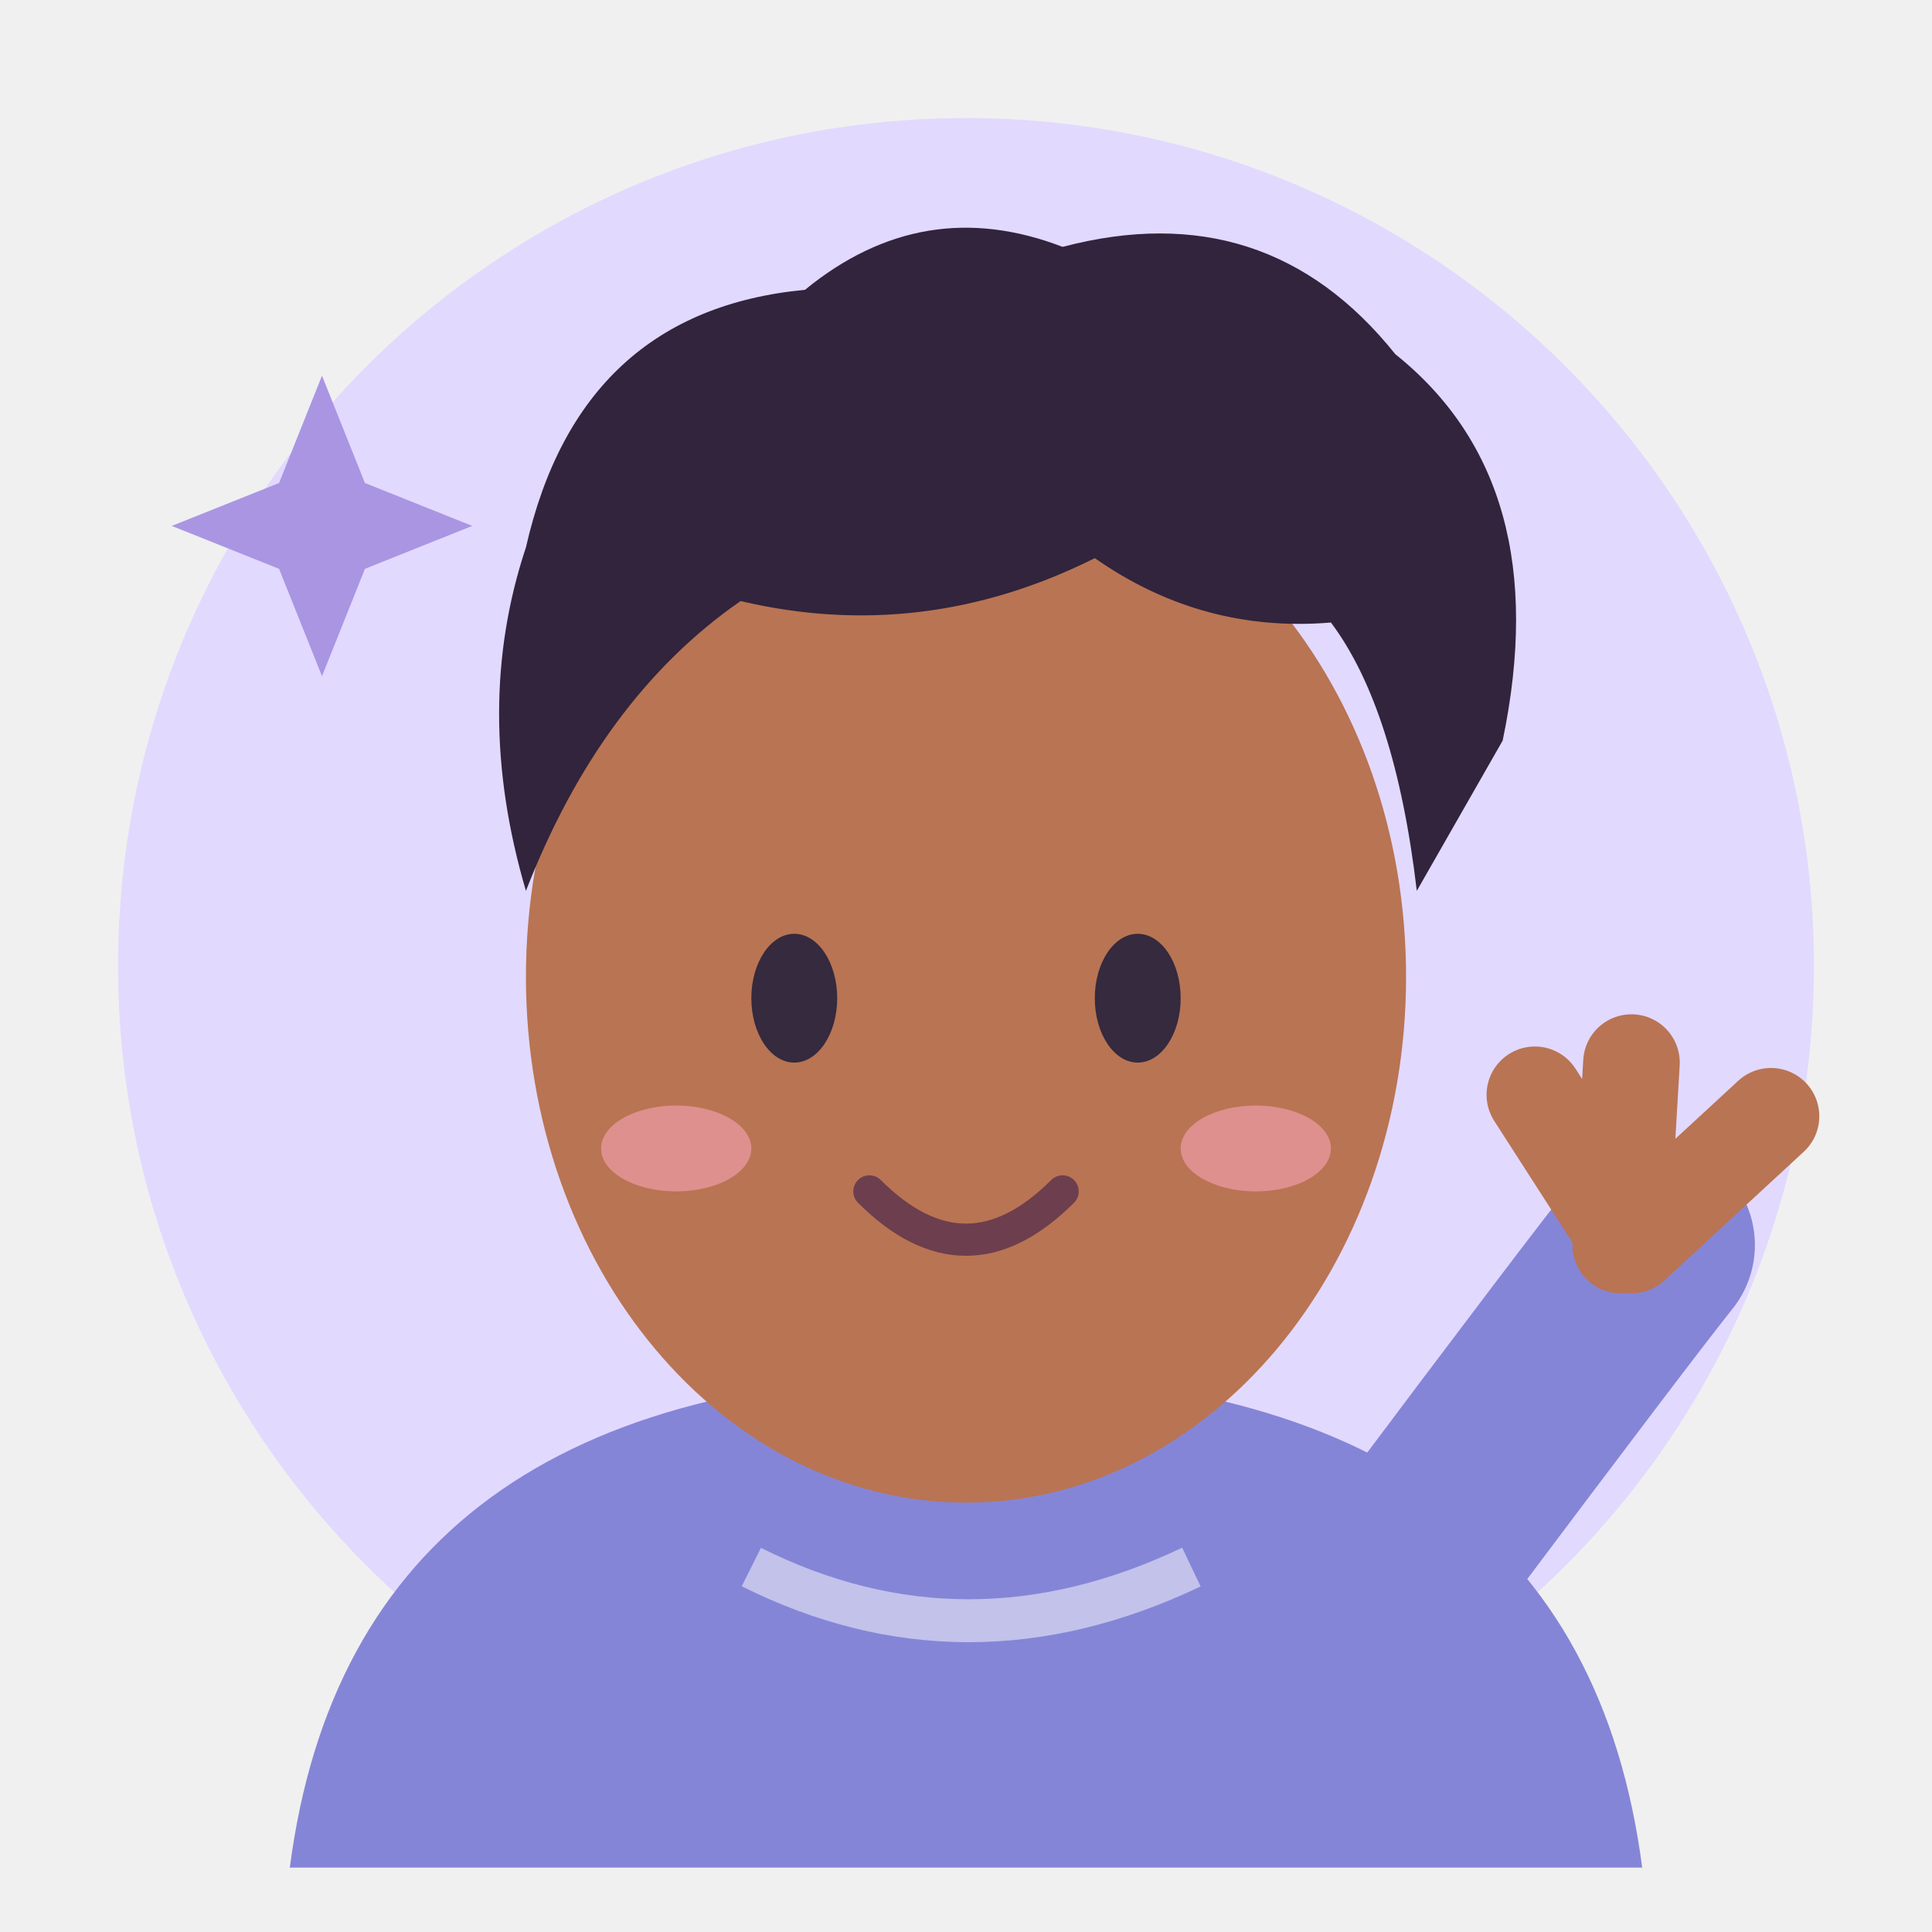
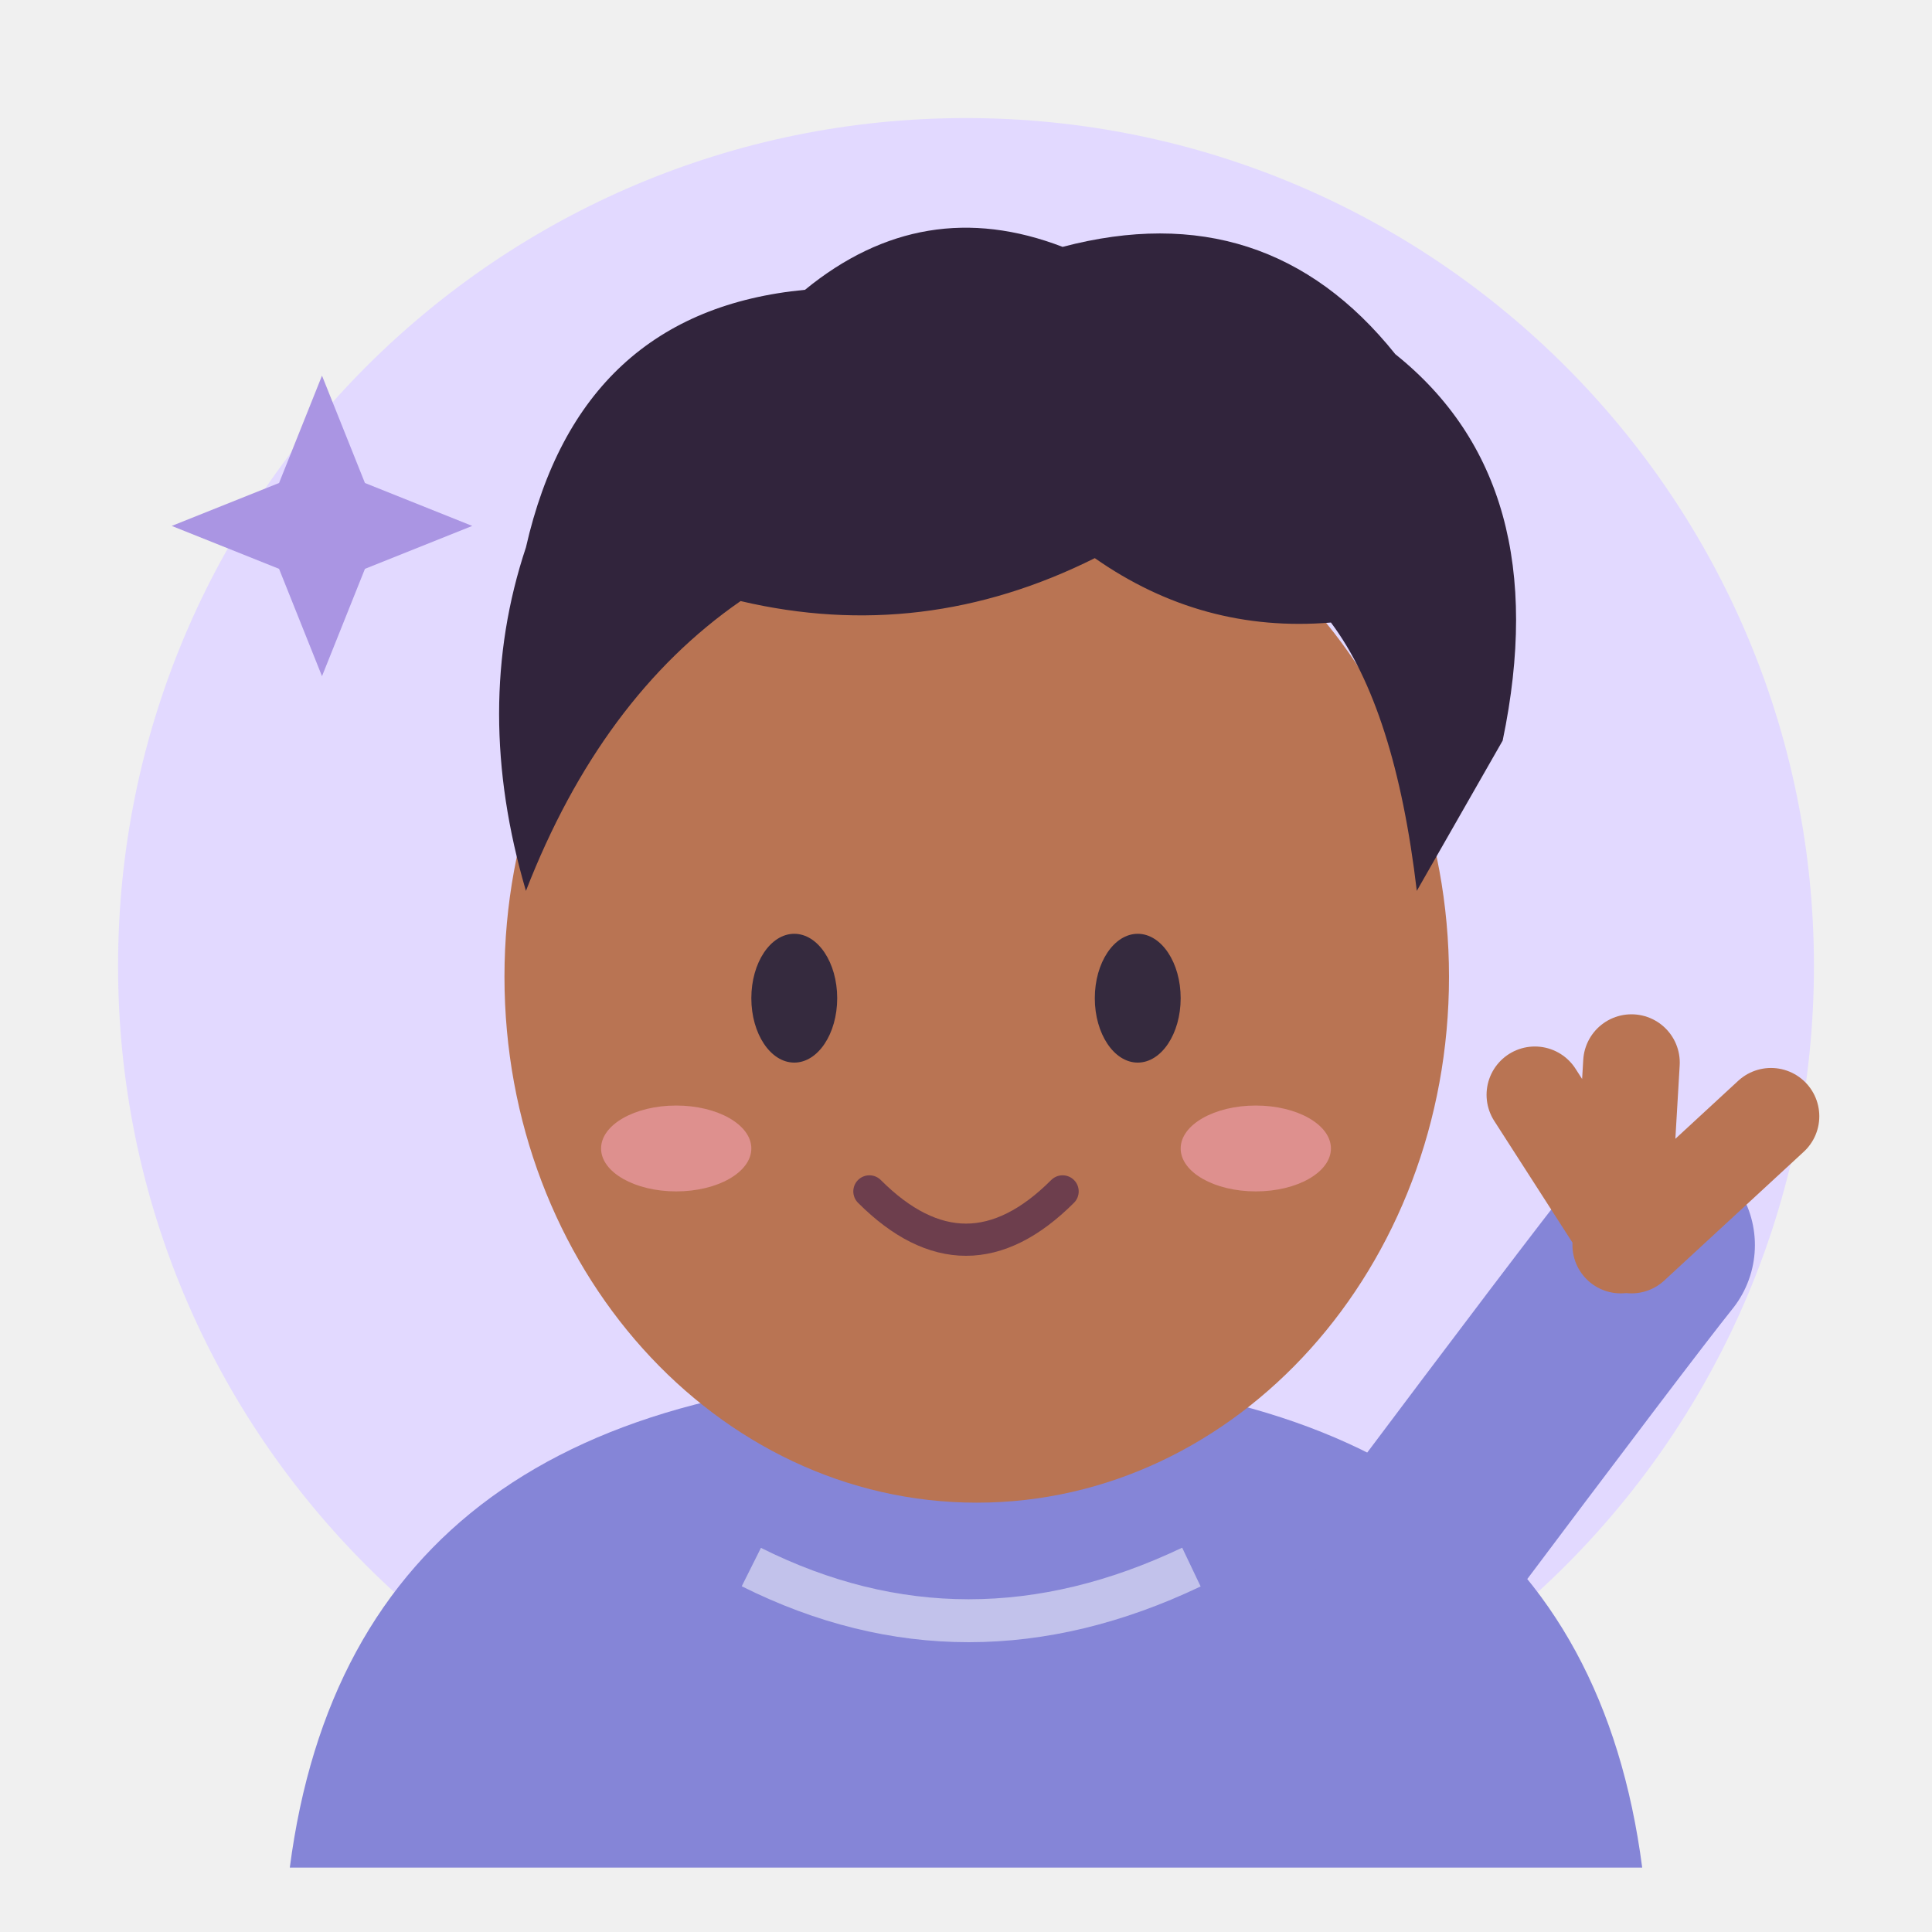
<svg xmlns="http://www.w3.org/2000/svg" viewBox="0 0 180 180" role="img" aria-labelledby="t d">
  <circle cx="90" cy="90" r="79" fill="#e2d9ff" />
  <path d="M27 174q6-46 63-46t63 46" fill="#8585d7" />
-   <ellipse cx="90" cy="91" rx="41" ry="49" fill="#b97453" />
+   <ellipse cx="91" cy="91" rx="44" ry="49" fill="#b97453" />
  <path d="M49 83q-5-17 0-32 5-22 26-24 11-9 24-4 19-5 31 10 15 12 10 36l-8 14q-2-17-8-25-12 1-22-6-16 8-33 4-13 9-20 27z" fill="#31243c" />
  <path d="M53 54q8-17 26-16 12-10 24-3 17-4 26 13-12-4-23 0-12-4-24 2-15-3-29 4z" fill="#31243c" />
  <ellipse cx="74" cy="93" rx="4" ry="6" fill="#352a3e" />
  <ellipse cx="106" cy="93" rx="4" ry="6" fill="#352a3e" />
  <path d="M81 111q9 9 18 0" fill="none" stroke="#6d3e4d" stroke-width="3" stroke-linecap="round" />
  <ellipse cx="63" cy="107" rx="7" ry="4" fill="#ee9ba7" opacity=".7" />
  <ellipse cx="117" cy="107" rx="7" ry="4" fill="#ee9ba7" opacity=".7" />
  <path d="M132 145q18-24 22-29" fill="none" stroke="#8585d7" stroke-width="19" stroke-linecap="round" />
  <path d="M151 116l1-17m0 17 13-12m-13 12-9-14" stroke="#b97453" stroke-width="9" stroke-linecap="round" />
  <path d="M70 146q20 10 41 0" fill="none" stroke="#fff" stroke-width="4" opacity=".5" />
  <path d="M26 45l4-10 4 10 10 4-10 4-4 10-4-10-10-4z" fill="#aa95e3" />
</svg>
